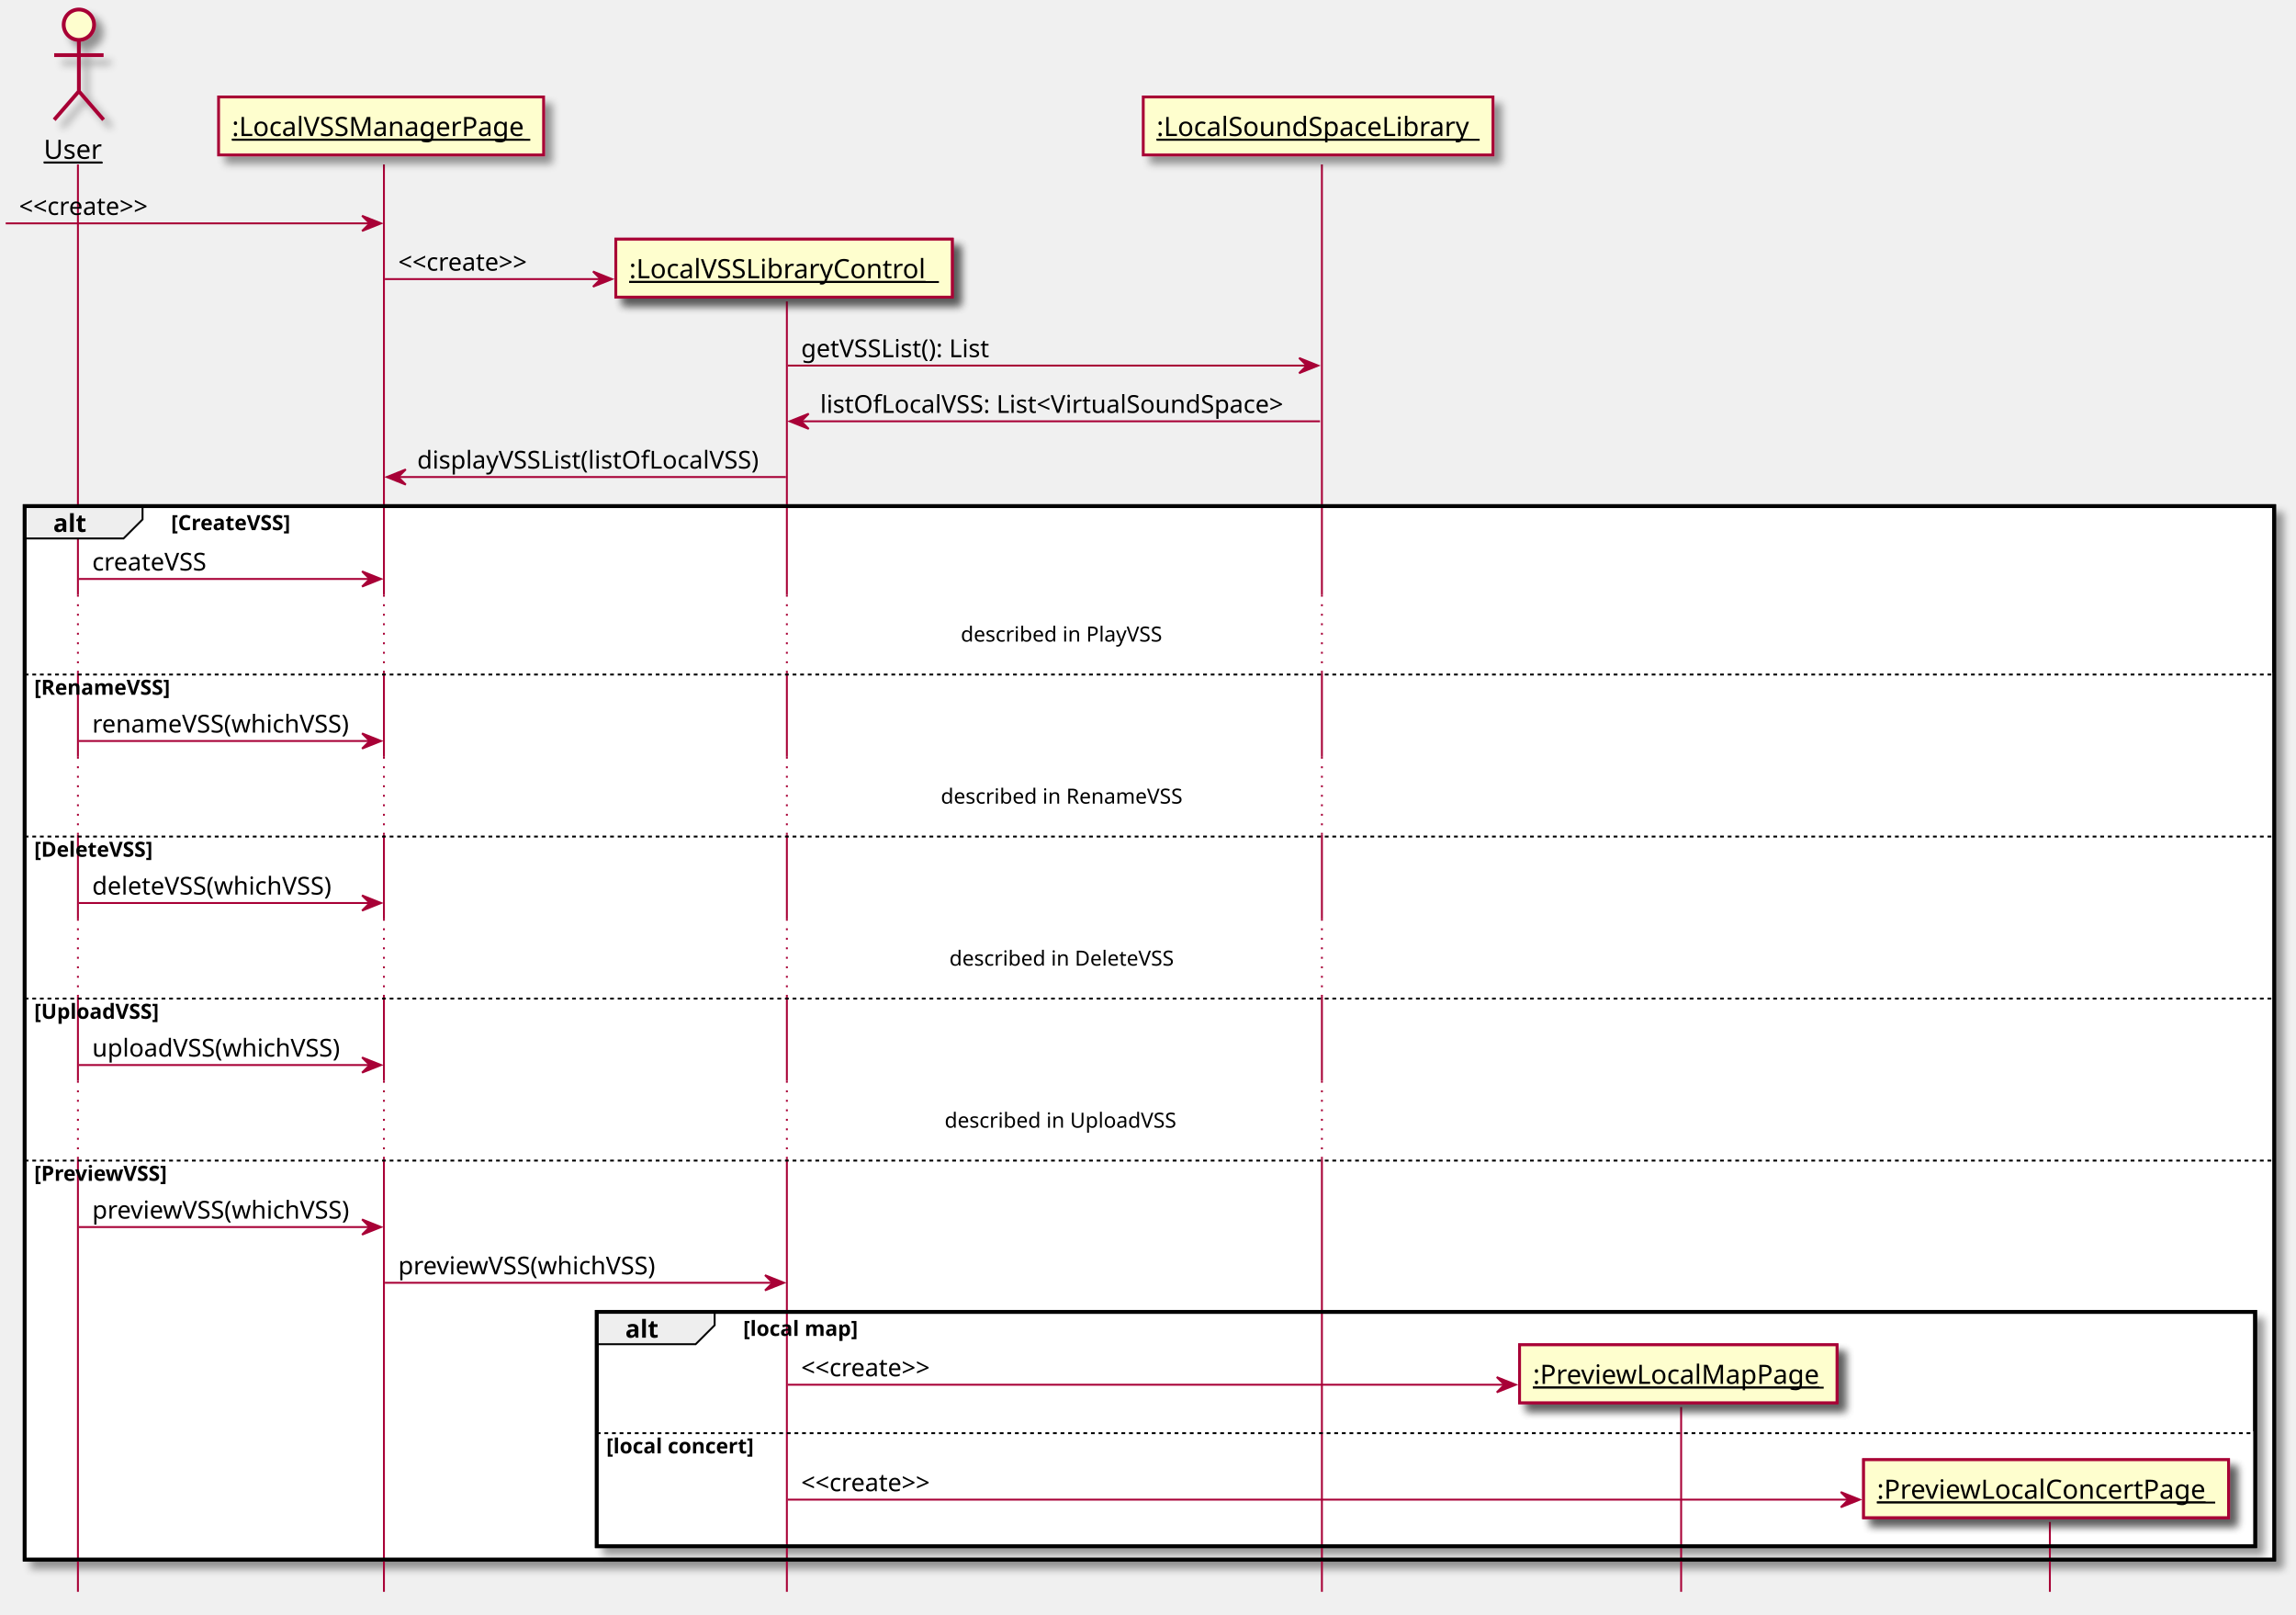
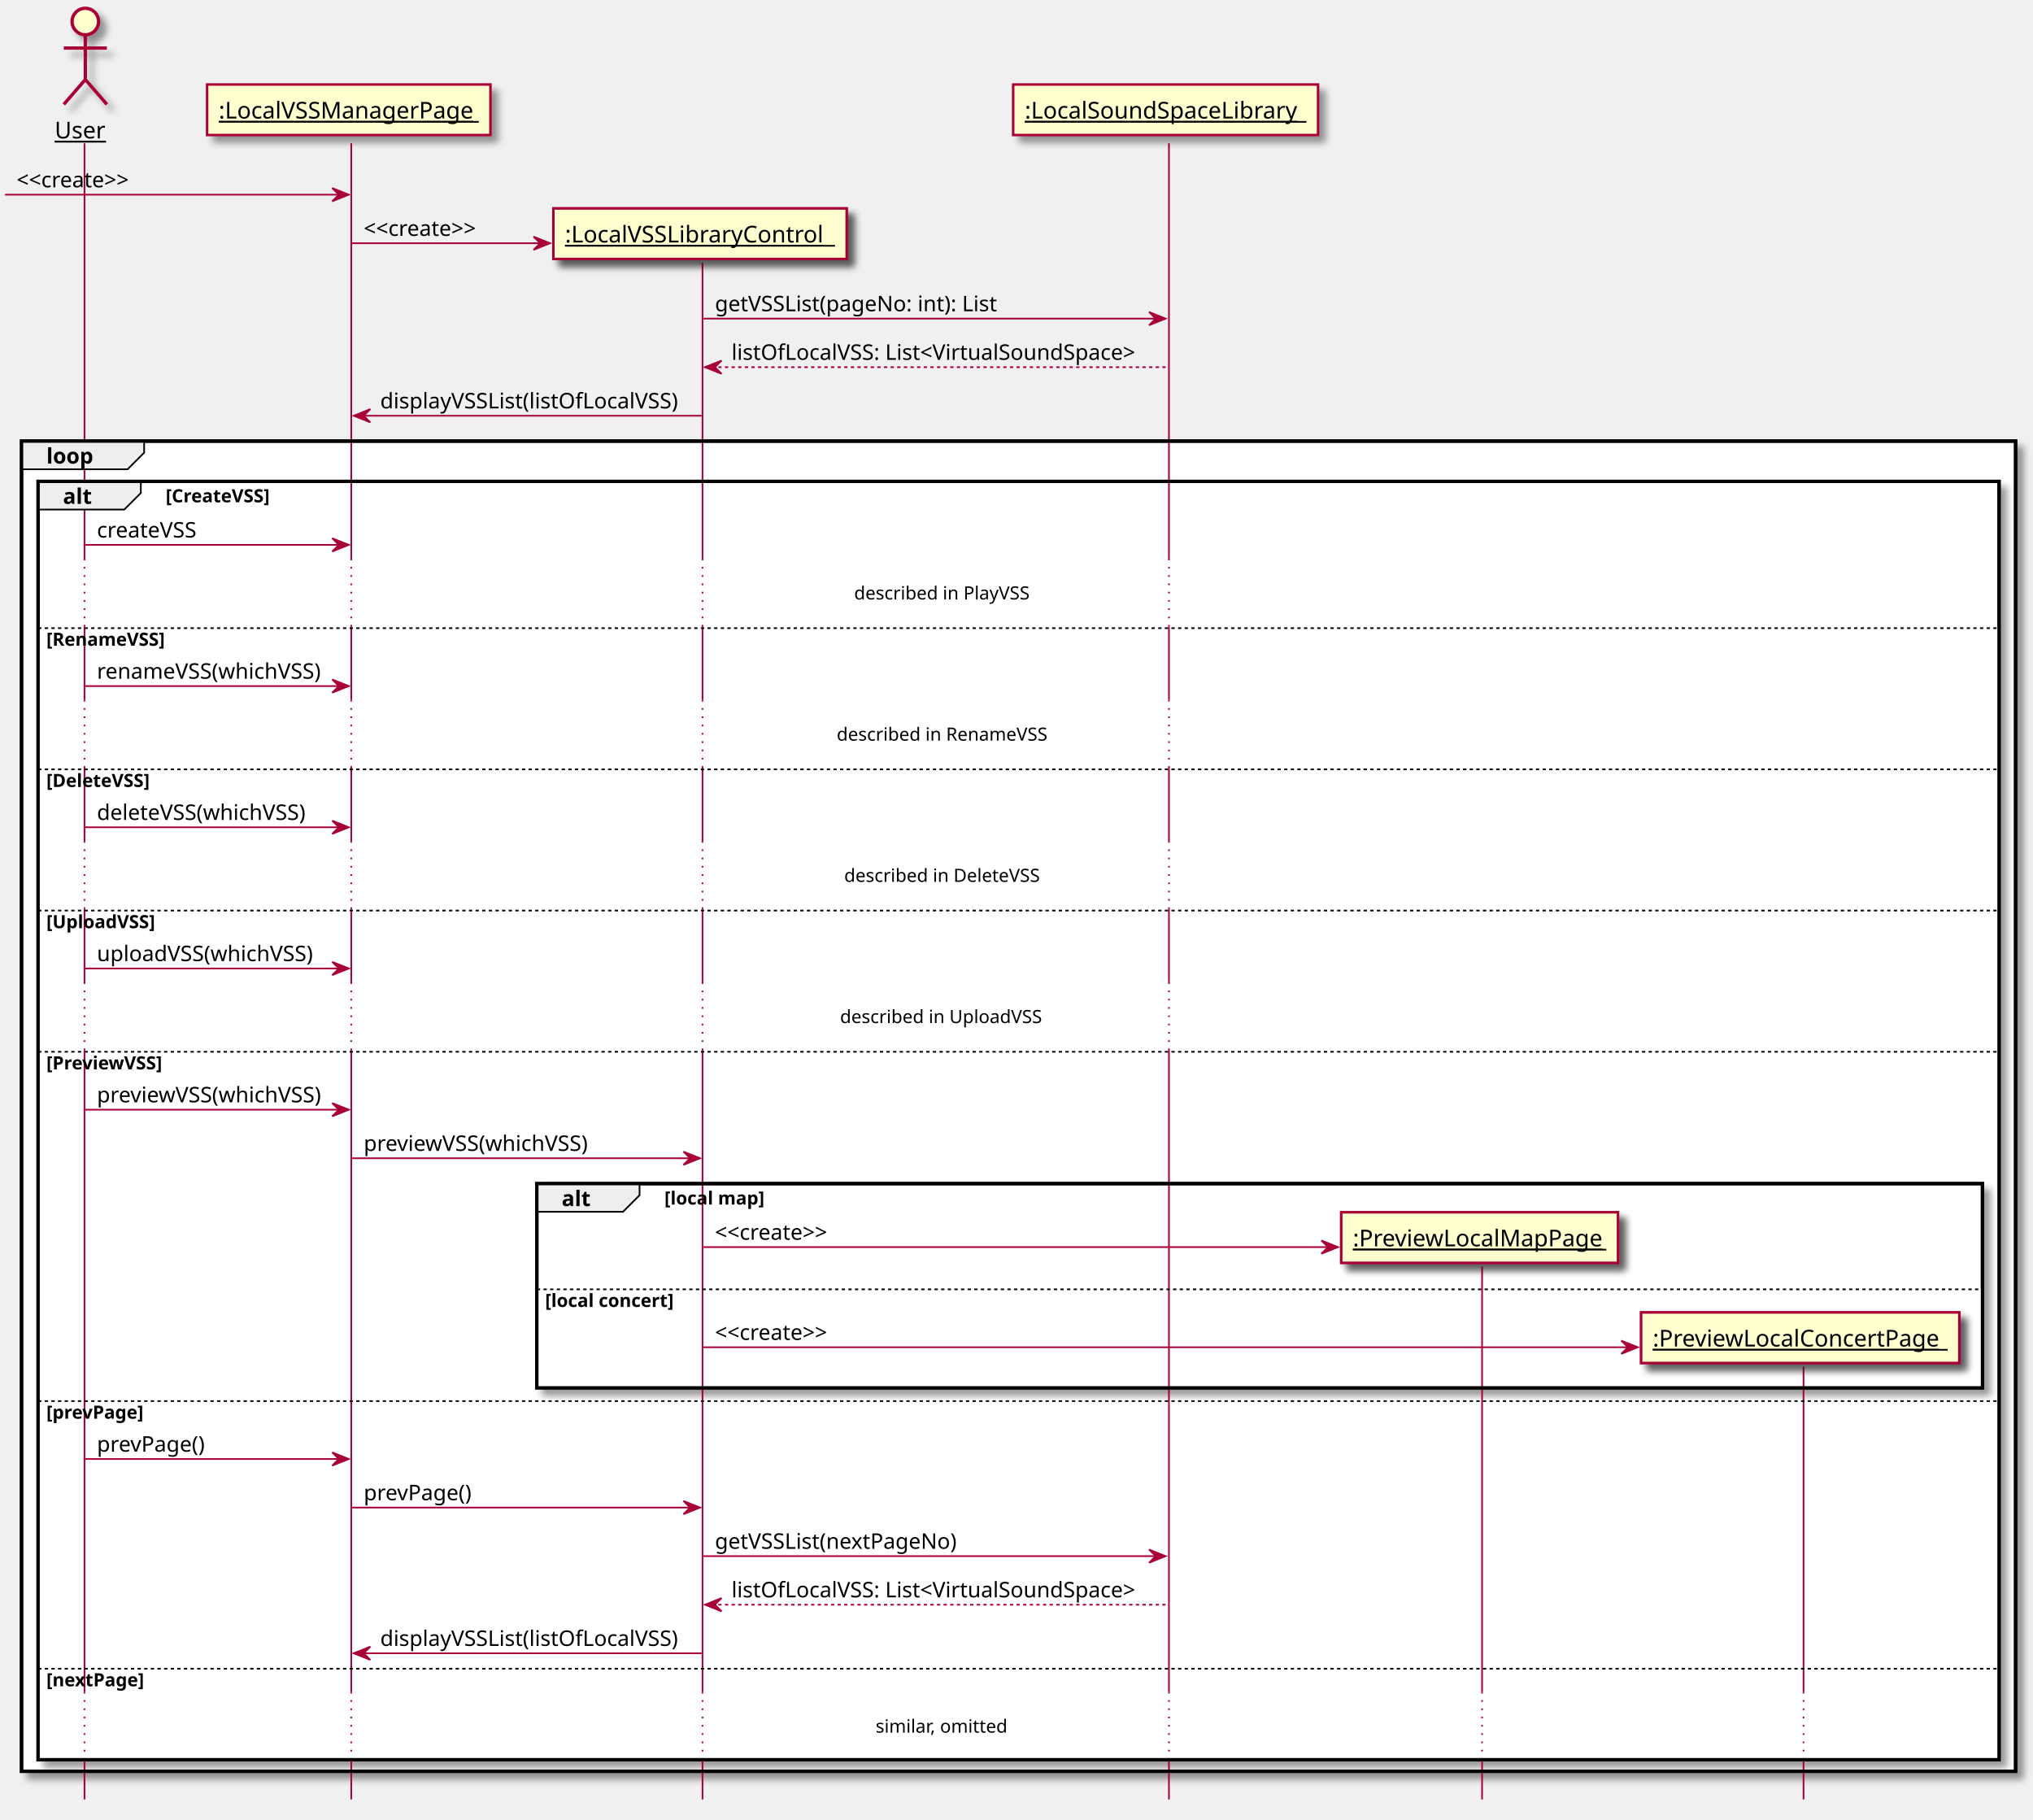
- <svg xmlns="http://www.w3.org/2000/svg" contentScriptType="application/ecmascript" contentStyleType="text/css" height="849px" preserveAspectRatio="none" style="width:1208px;height:849px;" version="1.1" viewBox="0 0 1208 849" width="1208px" zoomAndPan="magnify">
+ <svg xmlns="http://www.w3.org/2000/svg" contentScriptType="application/ecmascript" contentStyleType="text/css" height="1098px" preserveAspectRatio="none" style="width:1227px;height:1098px;" version="1.1" viewBox="0 0 1227 1098" width="1227px" zoomAndPan="magnify">
  <defs>
-     <filter height="300%" id="f1dwdk03bz4hv4" width="300%" x="-1" y="-1">
+     <filter height="300%" id="f13qskdbfnw7y1" width="300%" x="-1" y="-1">
      <feGaussianBlur result="blurOut" stdDeviation="2.0" />
      <feColorMatrix in="blurOut" result="blurOut2" type="matrix" values="0 0 0 0 0 0 0 0 0 0 0 0 0 0 0 0 0 0 .4 0" />
      <feOffset dx="4.0" dy="4.0" in="blurOut2" result="blurOut3" />
      <feBlend in="SourceGraphic" in2="blurOut3" mode="normal" />
    </filter>
  </defs>
  <g>
-     <rect fill="#FEFECE" filter="url(#f1dwdk03bz4hv4)" height="30.488" style="stroke: #A80036; stroke-width: 1.5;" width="177" x="324" y="125.799" />
-     <text fill="#000000" font-family="sans-serif" font-size="14" lengthAdjust="spacingAndGlyphs" text-decoration="underline" textLength="163" x="331" y="146.334">:LocalVSSLibraryControl</text>
-     <line style="stroke: #000000; stroke-width: 1.0;" x1="331" x2="494" y1="148.334" y2="148.334" />
-     <rect fill="#FFFFFF" filter="url(#f1dwdk03bz4hv4)" height="554.057" style="stroke: #000000; stroke-width: 2.0;" width="1183.5" x="13" y="266.219" />
-     <rect fill="#FFFFFF" height="85.221" style="stroke: none; stroke-width: 1.0;" width="1183.5" x="13" y="353.795" />
-     <rect fill="#FFFFFF" height="85.221" style="stroke: none; stroke-width: 1.0;" width="1183.5" x="13" y="439.016" />
-     <rect fill="#FFFFFF" height="85.221" style="stroke: none; stroke-width: 1.0;" width="1183.5" x="13" y="524.236" />
-     <rect fill="#FFFFFF" height="210.818" style="stroke: none; stroke-width: 1.0;" width="1183.5" x="13" y="609.457" />
-     <rect fill="#FFFFFF" filter="url(#f1dwdk03bz4hv4)" height="123.242" style="stroke: #000000; stroke-width: 2.0;" width="872.5" x="314" y="690.033" />
-     <rect fill="#FEFECE" filter="url(#f1dwdk03bz4hv4)" height="30.488" style="stroke: #A80036; stroke-width: 1.5;" width="167" x="799.5" y="707.344" />
-     <text fill="#000000" font-family="sans-serif" font-size="14" lengthAdjust="spacingAndGlyphs" text-decoration="underline" textLength="153" x="806.5" y="727.879">:PreviewLocalMapPage</text>
-     <line style="stroke: #000000; stroke-width: 1.0;" x1="806.5" x2="959.5" y1="729.879" y2="729.879" />
-     <rect fill="#FFFFFF" height="60.443" style="stroke: none; stroke-width: 1.0;" width="872.5" x="314" y="752.832" />
-     <rect fill="#FEFECE" filter="url(#f1dwdk03bz4hv4)" height="30.488" style="stroke: #A80036; stroke-width: 1.5;" width="192" x="980.5" y="767.787" />
-     <text fill="#000000" font-family="sans-serif" font-size="14" lengthAdjust="spacingAndGlyphs" text-decoration="underline" textLength="178" x="987.5" y="788.322">:PreviewLocalConcertPage</text>
-     <line style="stroke: #000000; stroke-width: 1.0;" x1="987.5" x2="1165.5" y1="790.322" y2="790.322" />
-     <line style="stroke: #A80036; stroke-width: 1.0;" x1="41" x2="41" y1="86.488" y2="312.84" />
-     <line style="stroke: #A80036; stroke-width: 1.0; stroke-dasharray: 1.0,4.0;" x1="41" x2="41" y1="312.84" y2="353.795" />
-     <line style="stroke: #A80036; stroke-width: 1.0;" x1="41" x2="41" y1="353.795" y2="398.06" />
-     <line style="stroke: #A80036; stroke-width: 1.0; stroke-dasharray: 1.0,4.0;" x1="41" x2="41" y1="398.06" y2="439.016" />
-     <line style="stroke: #A80036; stroke-width: 1.0;" x1="41" x2="41" y1="439.016" y2="483.281" />
-     <line style="stroke: #A80036; stroke-width: 1.0; stroke-dasharray: 1.0,4.0;" x1="41" x2="41" y1="483.281" y2="524.236" />
-     <line style="stroke: #A80036; stroke-width: 1.0;" x1="41" x2="41" y1="524.236" y2="568.502" />
-     <line style="stroke: #A80036; stroke-width: 1.0; stroke-dasharray: 1.0,4.0;" x1="41" x2="41" y1="568.502" y2="609.457" />
-     <line style="stroke: #A80036; stroke-width: 1.0;" x1="41" x2="41" y1="609.457" y2="837.275" />
-     <line style="stroke: #A80036; stroke-width: 1.0;" x1="202" x2="202" y1="86.488" y2="312.84" />
-     <line style="stroke: #A80036; stroke-width: 1.0; stroke-dasharray: 1.0,4.0;" x1="202" x2="202" y1="312.84" y2="353.795" />
-     <line style="stroke: #A80036; stroke-width: 1.0;" x1="202" x2="202" y1="353.795" y2="398.06" />
-     <line style="stroke: #A80036; stroke-width: 1.0; stroke-dasharray: 1.0,4.0;" x1="202" x2="202" y1="398.06" y2="439.016" />
-     <line style="stroke: #A80036; stroke-width: 1.0;" x1="202" x2="202" y1="439.016" y2="483.281" />
-     <line style="stroke: #A80036; stroke-width: 1.0; stroke-dasharray: 1.0,4.0;" x1="202" x2="202" y1="483.281" y2="524.236" />
-     <line style="stroke: #A80036; stroke-width: 1.0;" x1="202" x2="202" y1="524.236" y2="568.502" />
-     <line style="stroke: #A80036; stroke-width: 1.0; stroke-dasharray: 1.0,4.0;" x1="202" x2="202" y1="568.502" y2="609.457" />
-     <line style="stroke: #A80036; stroke-width: 1.0;" x1="202" x2="202" y1="609.457" y2="837.275" />
-     <line style="stroke: #A80036; stroke-width: 1.0;" x1="414" x2="414" y1="158.543" y2="312.84" />
-     <line style="stroke: #A80036; stroke-width: 1.0; stroke-dasharray: 1.0,4.0;" x1="414" x2="414" y1="312.84" y2="353.795" />
-     <line style="stroke: #A80036; stroke-width: 1.0;" x1="414" x2="414" y1="353.795" y2="398.06" />
-     <line style="stroke: #A80036; stroke-width: 1.0; stroke-dasharray: 1.0,4.0;" x1="414" x2="414" y1="398.06" y2="439.016" />
-     <line style="stroke: #A80036; stroke-width: 1.0;" x1="414" x2="414" y1="439.016" y2="483.281" />
-     <line style="stroke: #A80036; stroke-width: 1.0; stroke-dasharray: 1.0,4.0;" x1="414" x2="414" y1="483.281" y2="524.236" />
-     <line style="stroke: #A80036; stroke-width: 1.0;" x1="414" x2="414" y1="524.236" y2="568.502" />
-     <line style="stroke: #A80036; stroke-width: 1.0; stroke-dasharray: 1.0,4.0;" x1="414" x2="414" y1="568.502" y2="609.457" />
-     <line style="stroke: #A80036; stroke-width: 1.0;" x1="414" x2="414" y1="609.457" y2="837.275" />
-     <line style="stroke: #A80036; stroke-width: 1.0;" x1="695.5" x2="695.5" y1="86.488" y2="312.84" />
-     <line style="stroke: #A80036; stroke-width: 1.0; stroke-dasharray: 1.0,4.0;" x1="695.5" x2="695.5" y1="312.84" y2="353.795" />
-     <line style="stroke: #A80036; stroke-width: 1.0;" x1="695.5" x2="695.5" y1="353.795" y2="398.06" />
-     <line style="stroke: #A80036; stroke-width: 1.0; stroke-dasharray: 1.0,4.0;" x1="695.5" x2="695.5" y1="398.06" y2="439.016" />
-     <line style="stroke: #A80036; stroke-width: 1.0;" x1="695.5" x2="695.5" y1="439.016" y2="483.281" />
-     <line style="stroke: #A80036; stroke-width: 1.0; stroke-dasharray: 1.0,4.0;" x1="695.5" x2="695.5" y1="483.281" y2="524.236" />
-     <line style="stroke: #A80036; stroke-width: 1.0;" x1="695.5" x2="695.5" y1="524.236" y2="568.502" />
-     <line style="stroke: #A80036; stroke-width: 1.0; stroke-dasharray: 1.0,4.0;" x1="695.5" x2="695.5" y1="568.502" y2="609.457" />
-     <line style="stroke: #A80036; stroke-width: 1.0;" x1="695.5" x2="695.5" y1="609.457" y2="837.275" />
-     <line style="stroke: #A80036; stroke-width: 1.0;" x1="884.5" x2="884.5" y1="740.088" y2="837.275" />
-     <line style="stroke: #A80036; stroke-width: 1.0;" x1="1078.5" x2="1078.5" y1="800.531" y2="837.275" />
-     <text fill="#000000" font-family="sans-serif" font-size="14" lengthAdjust="spacingAndGlyphs" text-decoration="underline" textLength="31" x="23" y="83.535">User</text>
-     <line style="stroke: #000000; stroke-width: 1.0;" x1="23" x2="54" y1="85.535" y2="85.535" />
-     <ellipse cx="41.5" cy="13" fill="#FEFECE" filter="url(#f1dwdk03bz4hv4)" rx="8" ry="8" style="stroke: #A80036; stroke-width: 2.0;" />
-     <path d="M41.5,21 L41.5,48 M28.5,29 L54.5,29 M41.5,48 L28.5,63 M41.5,48 L54.5,63 " fill="none" filter="url(#f1dwdk03bz4hv4)" style="stroke: #A80036; stroke-width: 2.0;" />
-     <rect fill="#FEFECE" filter="url(#f1dwdk03bz4hv4)" height="30.488" style="stroke: #A80036; stroke-width: 1.5;" width="171" x="115" y="51" />
-     <text fill="#000000" font-family="sans-serif" font-size="14" lengthAdjust="spacingAndGlyphs" text-decoration="underline" textLength="157" x="122" y="71.535">:LocalVSSManagerPage</text>
-     <line style="stroke: #000000; stroke-width: 1.0;" x1="122" x2="279" y1="73.535" y2="73.535" />
-     <rect fill="#FEFECE" filter="url(#f1dwdk03bz4hv4)" height="30.488" style="stroke: #A80036; stroke-width: 1.5;" width="184" x="601.5" y="51" />
-     <text fill="#000000" font-family="sans-serif" font-size="14" lengthAdjust="spacingAndGlyphs" text-decoration="underline" textLength="170" x="608.5" y="71.535">:LocalSoundSpaceLibrary</text>
-     <line style="stroke: #000000; stroke-width: 1.0;" x1="608.5" x2="778.5" y1="73.535" y2="73.535" />
-     <polygon fill="#A80036" points="190.5,113.488,200.5,117.488,190.5,121.488,194.5,117.488" style="stroke: #A80036; stroke-width: 1.0;" />
-     <line style="stroke: #A80036; stroke-width: 1.0;" x1="3" x2="196.5" y1="117.488" y2="117.488" />
+     <rect fill="#FEFECE" filter="url(#f13qskdbfnw7y1)" height="30.488" style="stroke: #A80036; stroke-width: 1.5;" width="177" x="334" y="125.799" />
+     <text fill="#000000" font-family="sans-serif" font-size="14" lengthAdjust="spacingAndGlyphs" text-decoration="underline" textLength="163" x="341" y="146.334">:LocalVSSLibraryControl</text>
+     <line style="stroke: #000000; stroke-width: 1.0;" x1="341" x2="504" y1="148.334" y2="148.334" />
+     <rect fill="#FFFFFF" filter="url(#f13qskdbfnw7y1)" height="802.785" style="stroke: #000000; stroke-width: 2.0;" width="1203.5" x="13" y="266.219" />
+     <rect fill="#FFFFFF" filter="url(#f13qskdbfnw7y1)" height="771.475" style="stroke: #000000; stroke-width: 2.0;" width="1183.5" x="23" y="290.529" />
+     <rect fill="#FFFFFF" height="85.221" style="stroke: none; stroke-width: 1.0;" width="1183.5" x="23" y="378.106" />
+     <rect fill="#FFFFFF" height="85.221" style="stroke: none; stroke-width: 1.0;" width="1183.5" x="23" y="463.326" />
+     <rect fill="#FFFFFF" height="85.221" style="stroke: none; stroke-width: 1.0;" width="1183.5" x="23" y="548.547" />
+     <rect fill="#FFFFFF" height="210.818" style="stroke: none; stroke-width: 1.0;" width="1183.5" x="23" y="633.768" />
+     <rect fill="#FFFFFF" filter="url(#f13qskdbfnw7y1)" height="123.242" style="stroke: #000000; stroke-width: 2.0;" width="872.5" x="324" y="714.344" />
+     <rect fill="#FEFECE" filter="url(#f13qskdbfnw7y1)" height="30.488" style="stroke: #A80036; stroke-width: 1.5;" width="167" x="809.5" y="731.654" />
+     <text fill="#000000" font-family="sans-serif" font-size="14" lengthAdjust="spacingAndGlyphs" text-decoration="underline" textLength="153" x="816.5" y="752.189">:PreviewLocalMapPage</text>
+     <line style="stroke: #000000; stroke-width: 1.0;" x1="816.5" x2="969.5" y1="754.189" y2="754.189" />
+     <rect fill="#FFFFFF" height="60.443" style="stroke: none; stroke-width: 1.0;" width="872.5" x="324" y="777.143" />
+     <rect fill="#FEFECE" filter="url(#f13qskdbfnw7y1)" height="30.488" style="stroke: #A80036; stroke-width: 1.5;" width="192" x="990.5" y="792.098" />
+     <text fill="#000000" font-family="sans-serif" font-size="14" lengthAdjust="spacingAndGlyphs" text-decoration="underline" textLength="178" x="997.5" y="812.633">:PreviewLocalConcertPage</text>
+     <line style="stroke: #000000; stroke-width: 1.0;" x1="997.5" x2="1175.5" y1="814.633" y2="814.633" />
+     <rect fill="#FFFFFF" height="161.508" style="stroke: none; stroke-width: 1.0;" width="1183.5" x="23" y="844.586" />
+     <rect fill="#FFFFFF" height="55.91" style="stroke: none; stroke-width: 1.0;" width="1183.5" x="23" y="1006.094" />
+     <line style="stroke: #A80036; stroke-width: 1.0;" x1="51" x2="51" y1="86.488" y2="337.15" />
+     <line style="stroke: #A80036; stroke-width: 1.0; stroke-dasharray: 1.0,4.0;" x1="51" x2="51" y1="337.15" y2="378.106" />
+     <line style="stroke: #A80036; stroke-width: 1.0;" x1="51" x2="51" y1="378.106" y2="422.371" />
+     <line style="stroke: #A80036; stroke-width: 1.0; stroke-dasharray: 1.0,4.0;" x1="51" x2="51" y1="422.371" y2="463.326" />
+     <line style="stroke: #A80036; stroke-width: 1.0;" x1="51" x2="51" y1="463.326" y2="507.592" />
+     <line style="stroke: #A80036; stroke-width: 1.0; stroke-dasharray: 1.0,4.0;" x1="51" x2="51" y1="507.592" y2="548.547" />
+     <line style="stroke: #A80036; stroke-width: 1.0;" x1="51" x2="51" y1="548.547" y2="592.812" />
+     <line style="stroke: #A80036; stroke-width: 1.0; stroke-dasharray: 1.0,4.0;" x1="51" x2="51" y1="592.812" y2="633.768" />
+     <line style="stroke: #A80036; stroke-width: 1.0;" x1="51" x2="51" y1="633.768" y2="1021.049" />
+     <line style="stroke: #A80036; stroke-width: 1.0; stroke-dasharray: 1.0,4.0;" x1="51" x2="51" y1="1021.049" y2="1062.004" />
+     <line style="stroke: #A80036; stroke-width: 1.0;" x1="51" x2="51" y1="1062.004" y2="1086.004" />
+     <line style="stroke: #A80036; stroke-width: 1.0;" x1="212" x2="212" y1="86.488" y2="337.15" />
+     <line style="stroke: #A80036; stroke-width: 1.0; stroke-dasharray: 1.0,4.0;" x1="212" x2="212" y1="337.15" y2="378.106" />
+     <line style="stroke: #A80036; stroke-width: 1.0;" x1="212" x2="212" y1="378.106" y2="422.371" />
+     <line style="stroke: #A80036; stroke-width: 1.0; stroke-dasharray: 1.0,4.0;" x1="212" x2="212" y1="422.371" y2="463.326" />
+     <line style="stroke: #A80036; stroke-width: 1.0;" x1="212" x2="212" y1="463.326" y2="507.592" />
+     <line style="stroke: #A80036; stroke-width: 1.0; stroke-dasharray: 1.0,4.0;" x1="212" x2="212" y1="507.592" y2="548.547" />
+     <line style="stroke: #A80036; stroke-width: 1.0;" x1="212" x2="212" y1="548.547" y2="592.812" />
+     <line style="stroke: #A80036; stroke-width: 1.0; stroke-dasharray: 1.0,4.0;" x1="212" x2="212" y1="592.812" y2="633.768" />
+     <line style="stroke: #A80036; stroke-width: 1.0;" x1="212" x2="212" y1="633.768" y2="1021.049" />
+     <line style="stroke: #A80036; stroke-width: 1.0; stroke-dasharray: 1.0,4.0;" x1="212" x2="212" y1="1021.049" y2="1062.004" />
+     <line style="stroke: #A80036; stroke-width: 1.0;" x1="212" x2="212" y1="1062.004" y2="1086.004" />
+     <line style="stroke: #A80036; stroke-width: 1.0;" x1="424" x2="424" y1="158.543" y2="337.15" />
+     <line style="stroke: #A80036; stroke-width: 1.0; stroke-dasharray: 1.0,4.0;" x1="424" x2="424" y1="337.15" y2="378.106" />
+     <line style="stroke: #A80036; stroke-width: 1.0;" x1="424" x2="424" y1="378.106" y2="422.371" />
+     <line style="stroke: #A80036; stroke-width: 1.0; stroke-dasharray: 1.0,4.0;" x1="424" x2="424" y1="422.371" y2="463.326" />
+     <line style="stroke: #A80036; stroke-width: 1.0;" x1="424" x2="424" y1="463.326" y2="507.592" />
+     <line style="stroke: #A80036; stroke-width: 1.0; stroke-dasharray: 1.0,4.0;" x1="424" x2="424" y1="507.592" y2="548.547" />
+     <line style="stroke: #A80036; stroke-width: 1.0;" x1="424" x2="424" y1="548.547" y2="592.812" />
+     <line style="stroke: #A80036; stroke-width: 1.0; stroke-dasharray: 1.0,4.0;" x1="424" x2="424" y1="592.812" y2="633.768" />
+     <line style="stroke: #A80036; stroke-width: 1.0;" x1="424" x2="424" y1="633.768" y2="1021.049" />
+     <line style="stroke: #A80036; stroke-width: 1.0; stroke-dasharray: 1.0,4.0;" x1="424" x2="424" y1="1021.049" y2="1062.004" />
+     <line style="stroke: #A80036; stroke-width: 1.0;" x1="424" x2="424" y1="1062.004" y2="1086.004" />
+     <line style="stroke: #A80036; stroke-width: 1.0;" x1="705.5" x2="705.5" y1="86.488" y2="337.15" />
+     <line style="stroke: #A80036; stroke-width: 1.0; stroke-dasharray: 1.0,4.0;" x1="705.5" x2="705.5" y1="337.15" y2="378.106" />
+     <line style="stroke: #A80036; stroke-width: 1.0;" x1="705.5" x2="705.5" y1="378.106" y2="422.371" />
+     <line style="stroke: #A80036; stroke-width: 1.0; stroke-dasharray: 1.0,4.0;" x1="705.5" x2="705.5" y1="422.371" y2="463.326" />
+     <line style="stroke: #A80036; stroke-width: 1.0;" x1="705.5" x2="705.5" y1="463.326" y2="507.592" />
+     <line style="stroke: #A80036; stroke-width: 1.0; stroke-dasharray: 1.0,4.0;" x1="705.5" x2="705.5" y1="507.592" y2="548.547" />
+     <line style="stroke: #A80036; stroke-width: 1.0;" x1="705.5" x2="705.5" y1="548.547" y2="592.812" />
+     <line style="stroke: #A80036; stroke-width: 1.0; stroke-dasharray: 1.0,4.0;" x1="705.5" x2="705.5" y1="592.812" y2="633.768" />
+     <line style="stroke: #A80036; stroke-width: 1.0;" x1="705.5" x2="705.5" y1="633.768" y2="1021.049" />
+     <line style="stroke: #A80036; stroke-width: 1.0; stroke-dasharray: 1.0,4.0;" x1="705.5" x2="705.5" y1="1021.049" y2="1062.004" />
+     <line style="stroke: #A80036; stroke-width: 1.0;" x1="705.5" x2="705.5" y1="1062.004" y2="1086.004" />
+     <line style="stroke: #A80036; stroke-width: 1.0;" x1="894.5" x2="894.5" y1="764.398" y2="1021.049" />
+     <line style="stroke: #A80036; stroke-width: 1.0; stroke-dasharray: 1.0,4.0;" x1="894.5" x2="894.5" y1="1021.049" y2="1062.004" />
+     <line style="stroke: #A80036; stroke-width: 1.0;" x1="894.5" x2="894.5" y1="1062.004" y2="1086.004" />
+     <line style="stroke: #A80036; stroke-width: 1.0;" x1="1088.5" x2="1088.5" y1="824.842" y2="1021.049" />
+     <line style="stroke: #A80036; stroke-width: 1.0; stroke-dasharray: 1.0,4.0;" x1="1088.5" x2="1088.5" y1="1021.049" y2="1062.004" />
+     <line style="stroke: #A80036; stroke-width: 1.0;" x1="1088.5" x2="1088.5" y1="1062.004" y2="1086.004" />
+     <text fill="#000000" font-family="sans-serif" font-size="14" lengthAdjust="spacingAndGlyphs" text-decoration="underline" textLength="31" x="33" y="83.535">User</text>
+     <line style="stroke: #000000; stroke-width: 1.0;" x1="33" x2="64" y1="85.535" y2="85.535" />
+     <ellipse cx="51.5" cy="13" fill="#FEFECE" filter="url(#f13qskdbfnw7y1)" rx="8" ry="8" style="stroke: #A80036; stroke-width: 2.0;" />
+     <path d="M51.5,21 L51.5,48 M38.5,29 L64.5,29 M51.5,48 L38.5,63 M51.5,48 L64.5,63 " fill="none" filter="url(#f13qskdbfnw7y1)" style="stroke: #A80036; stroke-width: 2.0;" />
+     <rect fill="#FEFECE" filter="url(#f13qskdbfnw7y1)" height="30.488" style="stroke: #A80036; stroke-width: 1.5;" width="171" x="125" y="51" />
+     <text fill="#000000" font-family="sans-serif" font-size="14" lengthAdjust="spacingAndGlyphs" text-decoration="underline" textLength="157" x="132" y="71.535">:LocalVSSManagerPage</text>
+     <line style="stroke: #000000; stroke-width: 1.0;" x1="132" x2="289" y1="73.535" y2="73.535" />
+     <rect fill="#FEFECE" filter="url(#f13qskdbfnw7y1)" height="30.488" style="stroke: #A80036; stroke-width: 1.5;" width="184" x="611.5" y="51" />
+     <text fill="#000000" font-family="sans-serif" font-size="14" lengthAdjust="spacingAndGlyphs" text-decoration="underline" textLength="170" x="618.5" y="71.535">:LocalSoundSpaceLibrary</text>
+     <line style="stroke: #000000; stroke-width: 1.0;" x1="618.5" x2="788.5" y1="73.535" y2="73.535" />
+     <polygon fill="#A80036" points="200.5,113.488,210.5,117.488,200.5,121.488,204.5,117.488" style="stroke: #A80036; stroke-width: 1.0;" />
+     <line style="stroke: #A80036; stroke-width: 1.0;" x1="3" x2="206.5" y1="117.488" y2="117.488" />
    <text fill="#000000" font-family="sans-serif" font-size="13" lengthAdjust="spacingAndGlyphs" textLength="78" x="10" y="113.057">&lt;&lt;create&gt;&gt;</text>
-     <polygon fill="#A80036" points="312,142.799,322,146.799,312,150.799,316,146.799" style="stroke: #A80036; stroke-width: 1.0;" />
-     <line style="stroke: #A80036; stroke-width: 1.0;" x1="202.5" x2="318" y1="146.799" y2="146.799" />
-     <text fill="#000000" font-family="sans-serif" font-size="13" lengthAdjust="spacingAndGlyphs" textLength="78" x="209.5" y="142.367">&lt;&lt;create&gt;&gt;</text>
-     <rect fill="#FEFECE" filter="url(#f1dwdk03bz4hv4)" height="30.488" style="stroke: #A80036; stroke-width: 1.5;" width="177" x="324" y="125.799" />
-     <text fill="#000000" font-family="sans-serif" font-size="14" lengthAdjust="spacingAndGlyphs" text-decoration="underline" textLength="163" x="331" y="146.334">:LocalVSSLibraryControl</text>
-     <line style="stroke: #000000; stroke-width: 1.0;" x1="331" x2="494" y1="148.334" y2="148.334" />
-     <polygon fill="#A80036" points="683.5,188.287,693.5,192.287,683.5,196.287,687.5,192.287" style="stroke: #A80036; stroke-width: 1.0;" />
-     <line style="stroke: #A80036; stroke-width: 1.0;" x1="414.5" x2="689.5" y1="192.287" y2="192.287" />
-     <text fill="#000000" font-family="sans-serif" font-size="13" lengthAdjust="spacingAndGlyphs" textLength="104" x="421.5" y="187.856">getVSSList(): List</text>
-     <polygon fill="#A80036" points="425.5,217.598,415.5,221.598,425.5,225.598,421.5,221.598" style="stroke: #A80036; stroke-width: 1.0;" />
-     <line style="stroke: #A80036; stroke-width: 1.0;" x1="419.5" x2="694.5" y1="221.598" y2="221.598" />
-     <text fill="#000000" font-family="sans-serif" font-size="13" lengthAdjust="spacingAndGlyphs" textLength="257" x="431.5" y="217.166">listOfLocalVSS: List&lt;VirtualSoundSpace&gt;</text>
-     <polygon fill="#A80036" points="213.5,246.908,203.5,250.908,213.5,254.908,209.5,250.908" style="stroke: #A80036; stroke-width: 1.0;" />
-     <line style="stroke: #A80036; stroke-width: 1.0;" x1="207.5" x2="413.5" y1="250.908" y2="250.908" />
-     <text fill="#000000" font-family="sans-serif" font-size="13" lengthAdjust="spacingAndGlyphs" textLength="188" x="219.5" y="246.477">displayVSSList(listOfLocalVSS)</text>
-     <path d="M13,266.219 L75,266.219 L75,273.219 L65,283.219 L13,283.219 L13,266.219 " fill="#EEEEEE" style="stroke: #000000; stroke-width: 1.0;" />
-     <rect fill="none" height="554.057" style="stroke: #000000; stroke-width: 2.0;" width="1183.5" x="13" y="266.219" />
-     <text fill="#000000" font-family="sans-serif" font-size="13" font-weight="bold" lengthAdjust="spacingAndGlyphs" textLength="17" x="28" y="279.787">alt</text>
-     <text fill="#000000" font-family="sans-serif" font-size="11" font-weight="bold" lengthAdjust="spacingAndGlyphs" textLength="63" x="90" y="278.853">[CreateVSS]</text>
-     <polygon fill="#A80036" points="190.5,300.529,200.5,304.529,190.5,308.529,194.5,304.529" style="stroke: #A80036; stroke-width: 1.0;" />
-     <line style="stroke: #A80036; stroke-width: 1.0;" x1="41.5" x2="196.5" y1="304.529" y2="304.529" />
-     <text fill="#000000" font-family="sans-serif" font-size="13" lengthAdjust="spacingAndGlyphs" textLength="60" x="48.5" y="300.098">createVSS</text>
-     <text fill="#000000" font-family="sans-serif" font-size="11" lengthAdjust="spacingAndGlyphs" textLength="109" x="505.5" y="337.475">described in PlayVSS</text>
-     <line style="stroke: #000000; stroke-width: 1.0; stroke-dasharray: 2.0,2.0;" x1="13" x2="1196.5" y1="354.795" y2="354.795" />
-     <text fill="#000000" font-family="sans-serif" font-size="11" font-weight="bold" lengthAdjust="spacingAndGlyphs" textLength="72" x="18" y="365.43">[RenameVSS]</text>
-     <polygon fill="#A80036" points="190.5,385.75,200.5,389.75,190.5,393.75,194.5,389.75" style="stroke: #A80036; stroke-width: 1.0;" />
-     <line style="stroke: #A80036; stroke-width: 1.0;" x1="41.5" x2="196.5" y1="389.75" y2="389.75" />
-     <text fill="#000000" font-family="sans-serif" font-size="13" lengthAdjust="spacingAndGlyphs" textLength="135" x="48.5" y="385.318">renameVSS(whichVSS)</text>
-     <text fill="#000000" font-family="sans-serif" font-size="11" lengthAdjust="spacingAndGlyphs" textLength="130" x="495" y="422.695">described in RenameVSS</text>
-     <line style="stroke: #000000; stroke-width: 1.0; stroke-dasharray: 2.0,2.0;" x1="13" x2="1196.5" y1="440.016" y2="440.016" />
-     <text fill="#000000" font-family="sans-serif" font-size="11" font-weight="bold" lengthAdjust="spacingAndGlyphs" textLength="63" x="18" y="450.65">[DeleteVSS]</text>
-     <polygon fill="#A80036" points="190.5,470.971,200.5,474.971,190.5,478.971,194.5,474.971" style="stroke: #A80036; stroke-width: 1.0;" />
-     <line style="stroke: #A80036; stroke-width: 1.0;" x1="41.5" x2="196.5" y1="474.971" y2="474.971" />
-     <text fill="#000000" font-family="sans-serif" font-size="13" lengthAdjust="spacingAndGlyphs" textLength="127" x="48.5" y="470.539">deleteVSS(whichVSS)</text>
-     <text fill="#000000" font-family="sans-serif" font-size="11" lengthAdjust="spacingAndGlyphs" textLength="121" x="499.5" y="507.916">described in DeleteVSS</text>
-     <line style="stroke: #000000; stroke-width: 1.0; stroke-dasharray: 2.0,2.0;" x1="13" x2="1196.5" y1="525.236" y2="525.236" />
-     <text fill="#000000" font-family="sans-serif" font-size="11" font-weight="bold" lengthAdjust="spacingAndGlyphs" textLength="67" x="18" y="535.871">[UploadVSS]</text>
-     <polygon fill="#A80036" points="190.5,556.191,200.5,560.191,190.5,564.191,194.5,560.191" style="stroke: #A80036; stroke-width: 1.0;" />
-     <line style="stroke: #A80036; stroke-width: 1.0;" x1="41.5" x2="196.5" y1="560.191" y2="560.191" />
-     <text fill="#000000" font-family="sans-serif" font-size="13" lengthAdjust="spacingAndGlyphs" textLength="132" x="48.5" y="555.76">uploadVSS(whichVSS)</text>
-     <text fill="#000000" font-family="sans-serif" font-size="11" lengthAdjust="spacingAndGlyphs" textLength="126" x="497" y="593.137">described in UploadVSS</text>
-     <line style="stroke: #000000; stroke-width: 1.0; stroke-dasharray: 2.0,2.0;" x1="13" x2="1196.5" y1="610.457" y2="610.457" />
-     <text fill="#000000" font-family="sans-serif" font-size="11" font-weight="bold" lengthAdjust="spacingAndGlyphs" textLength="72" x="18" y="621.092">[PreviewVSS]</text>
-     <polygon fill="#A80036" points="190.5,641.412,200.5,645.412,190.5,649.412,194.5,645.412" style="stroke: #A80036; stroke-width: 1.0;" />
-     <line style="stroke: #A80036; stroke-width: 1.0;" x1="41.5" x2="196.5" y1="645.412" y2="645.412" />
-     <text fill="#000000" font-family="sans-serif" font-size="13" lengthAdjust="spacingAndGlyphs" textLength="137" x="48.5" y="640.981">previewVSS(whichVSS)</text>
-     <polygon fill="#A80036" points="402.5,670.723,412.5,674.723,402.5,678.723,406.5,674.723" style="stroke: #A80036; stroke-width: 1.0;" />
-     <line style="stroke: #A80036; stroke-width: 1.0;" x1="202.5" x2="408.5" y1="674.723" y2="674.723" />
-     <text fill="#000000" font-family="sans-serif" font-size="13" lengthAdjust="spacingAndGlyphs" textLength="137" x="209.5" y="670.291">previewVSS(whichVSS)</text>
-     <path d="M314,690.033 L376,690.033 L376,697.033 L366,707.033 L314,707.033 L314,690.033 " fill="#EEEEEE" style="stroke: #000000; stroke-width: 1.0;" />
-     <rect fill="none" height="123.242" style="stroke: #000000; stroke-width: 2.0;" width="872.5" x="314" y="690.033" />
-     <text fill="#000000" font-family="sans-serif" font-size="13" font-weight="bold" lengthAdjust="spacingAndGlyphs" textLength="17" x="329" y="703.602">alt</text>
-     <text fill="#000000" font-family="sans-serif" font-size="11" font-weight="bold" lengthAdjust="spacingAndGlyphs" textLength="63" x="391" y="702.668">[local map]</text>
-     <polygon fill="#A80036" points="787.5,724.344,797.5,728.344,787.5,732.344,791.5,728.344" style="stroke: #A80036; stroke-width: 1.0;" />
-     <line style="stroke: #A80036; stroke-width: 1.0;" x1="414.5" x2="793.5" y1="728.344" y2="728.344" />
-     <text fill="#000000" font-family="sans-serif" font-size="13" lengthAdjust="spacingAndGlyphs" textLength="78" x="421.5" y="723.912">&lt;&lt;create&gt;&gt;</text>
-     <rect fill="#FEFECE" filter="url(#f1dwdk03bz4hv4)" height="30.488" style="stroke: #A80036; stroke-width: 1.5;" width="167" x="799.5" y="707.344" />
-     <text fill="#000000" font-family="sans-serif" font-size="14" lengthAdjust="spacingAndGlyphs" text-decoration="underline" textLength="153" x="806.5" y="727.879">:PreviewLocalMapPage</text>
-     <line style="stroke: #000000; stroke-width: 1.0;" x1="806.5" x2="959.5" y1="729.879" y2="729.879" />
-     <line style="stroke: #000000; stroke-width: 1.0; stroke-dasharray: 2.0,2.0;" x1="314" x2="1186.5" y1="753.832" y2="753.832" />
-     <text fill="#000000" font-family="sans-serif" font-size="11" font-weight="bold" lengthAdjust="spacingAndGlyphs" textLength="80" x="319" y="764.467">[local concert]</text>
-     <polygon fill="#A80036" points="968.5,784.787,978.5,788.787,968.5,792.787,972.5,788.787" style="stroke: #A80036; stroke-width: 1.0;" />
-     <line style="stroke: #A80036; stroke-width: 1.0;" x1="414.5" x2="974.5" y1="788.787" y2="788.787" />
-     <text fill="#000000" font-family="sans-serif" font-size="13" lengthAdjust="spacingAndGlyphs" textLength="78" x="421.5" y="784.356">&lt;&lt;create&gt;&gt;</text>
-     <rect fill="#FEFECE" filter="url(#f1dwdk03bz4hv4)" height="30.488" style="stroke: #A80036; stroke-width: 1.5;" width="192" x="980.5" y="767.787" />
-     <text fill="#000000" font-family="sans-serif" font-size="14" lengthAdjust="spacingAndGlyphs" text-decoration="underline" textLength="178" x="987.5" y="788.322">:PreviewLocalConcertPage</text>
-     <line style="stroke: #000000; stroke-width: 1.0;" x1="987.5" x2="1165.5" y1="790.322" y2="790.322" />
+     <polygon fill="#A80036" points="322,142.799,332,146.799,322,150.799,326,146.799" style="stroke: #A80036; stroke-width: 1.0;" />
+     <line style="stroke: #A80036; stroke-width: 1.0;" x1="212.5" x2="328" y1="146.799" y2="146.799" />
+     <text fill="#000000" font-family="sans-serif" font-size="13" lengthAdjust="spacingAndGlyphs" textLength="78" x="219.5" y="142.367">&lt;&lt;create&gt;&gt;</text>
+     <rect fill="#FEFECE" filter="url(#f13qskdbfnw7y1)" height="30.488" style="stroke: #A80036; stroke-width: 1.5;" width="177" x="334" y="125.799" />
+     <text fill="#000000" font-family="sans-serif" font-size="14" lengthAdjust="spacingAndGlyphs" text-decoration="underline" textLength="163" x="341" y="146.334">:LocalVSSLibraryControl</text>
+     <line style="stroke: #000000; stroke-width: 1.0;" x1="341" x2="504" y1="148.334" y2="148.334" />
+     <polygon fill="#A80036" points="693.5,188.287,703.5,192.287,693.5,196.287,697.5,192.287" style="stroke: #A80036; stroke-width: 1.0;" />
+     <line style="stroke: #A80036; stroke-width: 1.0;" x1="424.5" x2="699.5" y1="192.287" y2="192.287" />
+     <text fill="#000000" font-family="sans-serif" font-size="13" lengthAdjust="spacingAndGlyphs" textLength="177" x="431.5" y="187.856">getVSSList(pageNo: int): List</text>
+     <polygon fill="#A80036" points="435.5,217.598,425.5,221.598,435.5,225.598,431.5,221.598" style="stroke: #A80036; stroke-width: 1.0;" />
+     <line style="stroke: #A80036; stroke-width: 1.0; stroke-dasharray: 2.0,2.0;" x1="429.5" x2="704.5" y1="221.598" y2="221.598" />
+     <text fill="#000000" font-family="sans-serif" font-size="13" lengthAdjust="spacingAndGlyphs" textLength="257" x="441.5" y="217.166">listOfLocalVSS: List&lt;VirtualSoundSpace&gt;</text>
+     <polygon fill="#A80036" points="223.5,246.908,213.5,250.908,223.5,254.908,219.5,250.908" style="stroke: #A80036; stroke-width: 1.0;" />
+     <line style="stroke: #A80036; stroke-width: 1.0;" x1="217.5" x2="423.5" y1="250.908" y2="250.908" />
+     <text fill="#000000" font-family="sans-serif" font-size="13" lengthAdjust="spacingAndGlyphs" textLength="188" x="229.5" y="246.477">displayVSSList(listOfLocalVSS)</text>
+     <path d="M13,266.219 L87,266.219 L87,273.219 L77,283.219 L13,283.219 L13,266.219 " fill="#EEEEEE" style="stroke: #000000; stroke-width: 1.0;" />
+     <rect fill="none" height="802.785" style="stroke: #000000; stroke-width: 2.0;" width="1203.5" x="13" y="266.219" />
+     <text fill="#000000" font-family="sans-serif" font-size="13" font-weight="bold" lengthAdjust="spacingAndGlyphs" textLength="29" x="28" y="279.787">loop</text>
+     <path d="M23,290.529 L85,290.529 L85,297.529 L75,307.529 L23,307.529 L23,290.529 " fill="#EEEEEE" style="stroke: #000000; stroke-width: 1.0;" />
+     <rect fill="none" height="771.475" style="stroke: #000000; stroke-width: 2.0;" width="1183.5" x="23" y="290.529" />
+     <text fill="#000000" font-family="sans-serif" font-size="13" font-weight="bold" lengthAdjust="spacingAndGlyphs" textLength="17" x="38" y="304.098">alt</text>
+     <text fill="#000000" font-family="sans-serif" font-size="11" font-weight="bold" lengthAdjust="spacingAndGlyphs" textLength="63" x="100" y="303.164">[CreateVSS]</text>
+     <polygon fill="#A80036" points="200.5,324.84,210.5,328.84,200.5,332.84,204.5,328.84" style="stroke: #A80036; stroke-width: 1.0;" />
+     <line style="stroke: #A80036; stroke-width: 1.0;" x1="51.5" x2="206.5" y1="328.84" y2="328.84" />
+     <text fill="#000000" font-family="sans-serif" font-size="13" lengthAdjust="spacingAndGlyphs" textLength="60" x="58.5" y="324.408">createVSS</text>
+     <text fill="#000000" font-family="sans-serif" font-size="11" lengthAdjust="spacingAndGlyphs" textLength="109" x="515.5" y="361.785">described in PlayVSS</text>
+     <line style="stroke: #000000; stroke-width: 1.0; stroke-dasharray: 2.0,2.0;" x1="23" x2="1206.5" y1="379.106" y2="379.106" />
+     <text fill="#000000" font-family="sans-serif" font-size="11" font-weight="bold" lengthAdjust="spacingAndGlyphs" textLength="72" x="28" y="389.74">[RenameVSS]</text>
+     <polygon fill="#A80036" points="200.5,410.06,210.5,414.06,200.5,418.06,204.5,414.06" style="stroke: #A80036; stroke-width: 1.0;" />
+     <line style="stroke: #A80036; stroke-width: 1.0;" x1="51.5" x2="206.5" y1="414.06" y2="414.06" />
+     <text fill="#000000" font-family="sans-serif" font-size="13" lengthAdjust="spacingAndGlyphs" textLength="135" x="58.5" y="409.629">renameVSS(whichVSS)</text>
+     <text fill="#000000" font-family="sans-serif" font-size="11" lengthAdjust="spacingAndGlyphs" textLength="130" x="505" y="447.006">described in RenameVSS</text>
+     <line style="stroke: #000000; stroke-width: 1.0; stroke-dasharray: 2.0,2.0;" x1="23" x2="1206.5" y1="464.326" y2="464.326" />
+     <text fill="#000000" font-family="sans-serif" font-size="11" font-weight="bold" lengthAdjust="spacingAndGlyphs" textLength="63" x="28" y="474.961">[DeleteVSS]</text>
+     <polygon fill="#A80036" points="200.5,495.281,210.5,499.281,200.5,503.281,204.5,499.281" style="stroke: #A80036; stroke-width: 1.0;" />
+     <line style="stroke: #A80036; stroke-width: 1.0;" x1="51.5" x2="206.5" y1="499.281" y2="499.281" />
+     <text fill="#000000" font-family="sans-serif" font-size="13" lengthAdjust="spacingAndGlyphs" textLength="127" x="58.5" y="494.85">deleteVSS(whichVSS)</text>
+     <text fill="#000000" font-family="sans-serif" font-size="11" lengthAdjust="spacingAndGlyphs" textLength="121" x="509.5" y="532.227">described in DeleteVSS</text>
+     <line style="stroke: #000000; stroke-width: 1.0; stroke-dasharray: 2.0,2.0;" x1="23" x2="1206.5" y1="549.547" y2="549.547" />
+     <text fill="#000000" font-family="sans-serif" font-size="11" font-weight="bold" lengthAdjust="spacingAndGlyphs" textLength="67" x="28" y="560.182">[UploadVSS]</text>
+     <polygon fill="#A80036" points="200.5,580.502,210.5,584.502,200.5,588.502,204.5,584.502" style="stroke: #A80036; stroke-width: 1.0;" />
+     <line style="stroke: #A80036; stroke-width: 1.0;" x1="51.5" x2="206.5" y1="584.502" y2="584.502" />
+     <text fill="#000000" font-family="sans-serif" font-size="13" lengthAdjust="spacingAndGlyphs" textLength="132" x="58.5" y="580.07">uploadVSS(whichVSS)</text>
+     <text fill="#000000" font-family="sans-serif" font-size="11" lengthAdjust="spacingAndGlyphs" textLength="126" x="507" y="617.447">described in UploadVSS</text>
+     <line style="stroke: #000000; stroke-width: 1.0; stroke-dasharray: 2.0,2.0;" x1="23" x2="1206.5" y1="634.768" y2="634.768" />
+     <text fill="#000000" font-family="sans-serif" font-size="11" font-weight="bold" lengthAdjust="spacingAndGlyphs" textLength="72" x="28" y="645.402">[PreviewVSS]</text>
+     <polygon fill="#A80036" points="200.5,665.723,210.5,669.723,200.5,673.723,204.5,669.723" style="stroke: #A80036; stroke-width: 1.0;" />
+     <line style="stroke: #A80036; stroke-width: 1.0;" x1="51.5" x2="206.5" y1="669.723" y2="669.723" />
+     <text fill="#000000" font-family="sans-serif" font-size="13" lengthAdjust="spacingAndGlyphs" textLength="137" x="58.5" y="665.291">previewVSS(whichVSS)</text>
+     <polygon fill="#A80036" points="412.5,695.033,422.5,699.033,412.5,703.033,416.5,699.033" style="stroke: #A80036; stroke-width: 1.0;" />
+     <line style="stroke: #A80036; stroke-width: 1.0;" x1="212.5" x2="418.5" y1="699.033" y2="699.033" />
+     <text fill="#000000" font-family="sans-serif" font-size="13" lengthAdjust="spacingAndGlyphs" textLength="137" x="219.5" y="694.602">previewVSS(whichVSS)</text>
+     <path d="M324,714.344 L386,714.344 L386,721.344 L376,731.344 L324,731.344 L324,714.344 " fill="#EEEEEE" style="stroke: #000000; stroke-width: 1.0;" />
+     <rect fill="none" height="123.242" style="stroke: #000000; stroke-width: 2.0;" width="872.5" x="324" y="714.344" />
+     <text fill="#000000" font-family="sans-serif" font-size="13" font-weight="bold" lengthAdjust="spacingAndGlyphs" textLength="17" x="339" y="727.912">alt</text>
+     <text fill="#000000" font-family="sans-serif" font-size="11" font-weight="bold" lengthAdjust="spacingAndGlyphs" textLength="63" x="401" y="726.979">[local map]</text>
+     <polygon fill="#A80036" points="797.5,748.654,807.5,752.654,797.5,756.654,801.5,752.654" style="stroke: #A80036; stroke-width: 1.0;" />
+     <line style="stroke: #A80036; stroke-width: 1.0;" x1="424.5" x2="803.5" y1="752.654" y2="752.654" />
+     <text fill="#000000" font-family="sans-serif" font-size="13" lengthAdjust="spacingAndGlyphs" textLength="78" x="431.5" y="748.223">&lt;&lt;create&gt;&gt;</text>
+     <rect fill="#FEFECE" filter="url(#f13qskdbfnw7y1)" height="30.488" style="stroke: #A80036; stroke-width: 1.5;" width="167" x="809.5" y="731.654" />
+     <text fill="#000000" font-family="sans-serif" font-size="14" lengthAdjust="spacingAndGlyphs" text-decoration="underline" textLength="153" x="816.5" y="752.189">:PreviewLocalMapPage</text>
+     <line style="stroke: #000000; stroke-width: 1.0;" x1="816.5" x2="969.5" y1="754.189" y2="754.189" />
+     <line style="stroke: #000000; stroke-width: 1.0; stroke-dasharray: 2.0,2.0;" x1="324" x2="1196.5" y1="778.143" y2="778.143" />
+     <text fill="#000000" font-family="sans-serif" font-size="11" font-weight="bold" lengthAdjust="spacingAndGlyphs" textLength="80" x="329" y="788.777">[local concert]</text>
+     <polygon fill="#A80036" points="978.5,809.098,988.5,813.098,978.5,817.098,982.5,813.098" style="stroke: #A80036; stroke-width: 1.0;" />
+     <line style="stroke: #A80036; stroke-width: 1.0;" x1="424.5" x2="984.5" y1="813.098" y2="813.098" />
+     <text fill="#000000" font-family="sans-serif" font-size="13" lengthAdjust="spacingAndGlyphs" textLength="78" x="431.5" y="808.666">&lt;&lt;create&gt;&gt;</text>
+     <rect fill="#FEFECE" filter="url(#f13qskdbfnw7y1)" height="30.488" style="stroke: #A80036; stroke-width: 1.5;" width="192" x="990.5" y="792.098" />
+     <text fill="#000000" font-family="sans-serif" font-size="14" lengthAdjust="spacingAndGlyphs" text-decoration="underline" textLength="178" x="997.5" y="812.633">:PreviewLocalConcertPage</text>
+     <line style="stroke: #000000; stroke-width: 1.0;" x1="997.5" x2="1175.5" y1="814.633" y2="814.633" />
+     <line style="stroke: #000000; stroke-width: 1.0; stroke-dasharray: 2.0,2.0;" x1="23" x2="1206.5" y1="845.586" y2="845.586" />
+     <text fill="#000000" font-family="sans-serif" font-size="11" font-weight="bold" lengthAdjust="spacingAndGlyphs" textLength="59" x="28" y="856.221">[prevPage]</text>
+     <polygon fill="#A80036" points="200.5,876.541,210.5,880.541,200.5,884.541,204.5,880.541" style="stroke: #A80036; stroke-width: 1.0;" />
+     <line style="stroke: #A80036; stroke-width: 1.0;" x1="51.5" x2="206.5" y1="880.541" y2="880.541" />
+     <text fill="#000000" font-family="sans-serif" font-size="13" lengthAdjust="spacingAndGlyphs" textLength="64" x="58.5" y="876.109">prevPage()</text>
+     <polygon fill="#A80036" points="412.5,905.852,422.5,909.852,412.5,913.852,416.5,909.852" style="stroke: #A80036; stroke-width: 1.0;" />
+     <line style="stroke: #A80036; stroke-width: 1.0;" x1="212.5" x2="418.5" y1="909.852" y2="909.852" />
+     <text fill="#000000" font-family="sans-serif" font-size="13" lengthAdjust="spacingAndGlyphs" textLength="64" x="219.5" y="905.42">prevPage()</text>
+     <polygon fill="#A80036" points="693.5,935.162,703.5,939.162,693.5,943.162,697.5,939.162" style="stroke: #A80036; stroke-width: 1.0;" />
+     <line style="stroke: #A80036; stroke-width: 1.0;" x1="424.5" x2="699.5" y1="939.162" y2="939.162" />
+     <text fill="#000000" font-family="sans-serif" font-size="13" lengthAdjust="spacingAndGlyphs" textLength="148" x="431.5" y="934.731">getVSSList(nextPageNo)</text>
+     <polygon fill="#A80036" points="435.5,964.473,425.5,968.473,435.5,972.473,431.5,968.473" style="stroke: #A80036; stroke-width: 1.0;" />
+     <line style="stroke: #A80036; stroke-width: 1.0; stroke-dasharray: 2.0,2.0;" x1="429.5" x2="704.5" y1="968.473" y2="968.473" />
+     <text fill="#000000" font-family="sans-serif" font-size="13" lengthAdjust="spacingAndGlyphs" textLength="257" x="441.5" y="964.041">listOfLocalVSS: List&lt;VirtualSoundSpace&gt;</text>
+     <polygon fill="#A80036" points="223.5,993.783,213.5,997.783,223.5,1001.783,219.5,997.783" style="stroke: #A80036; stroke-width: 1.0;" />
+     <line style="stroke: #A80036; stroke-width: 1.0;" x1="217.5" x2="423.5" y1="997.783" y2="997.783" />
+     <text fill="#000000" font-family="sans-serif" font-size="13" lengthAdjust="spacingAndGlyphs" textLength="188" x="229.5" y="993.352">displayVSSList(listOfLocalVSS)</text>
+     <line style="stroke: #000000; stroke-width: 1.0; stroke-dasharray: 2.0,2.0;" x1="23" x2="1206.5" y1="1007.094" y2="1007.094" />
+     <text fill="#000000" font-family="sans-serif" font-size="11" font-weight="bold" lengthAdjust="spacingAndGlyphs" textLength="57" x="28" y="1017.729">[nextPage]</text>
+     <text fill="#000000" font-family="sans-serif" font-size="11" lengthAdjust="spacingAndGlyphs" textLength="83" x="528.5" y="1045.684">similar, omitted</text>
  </g>
</svg>
